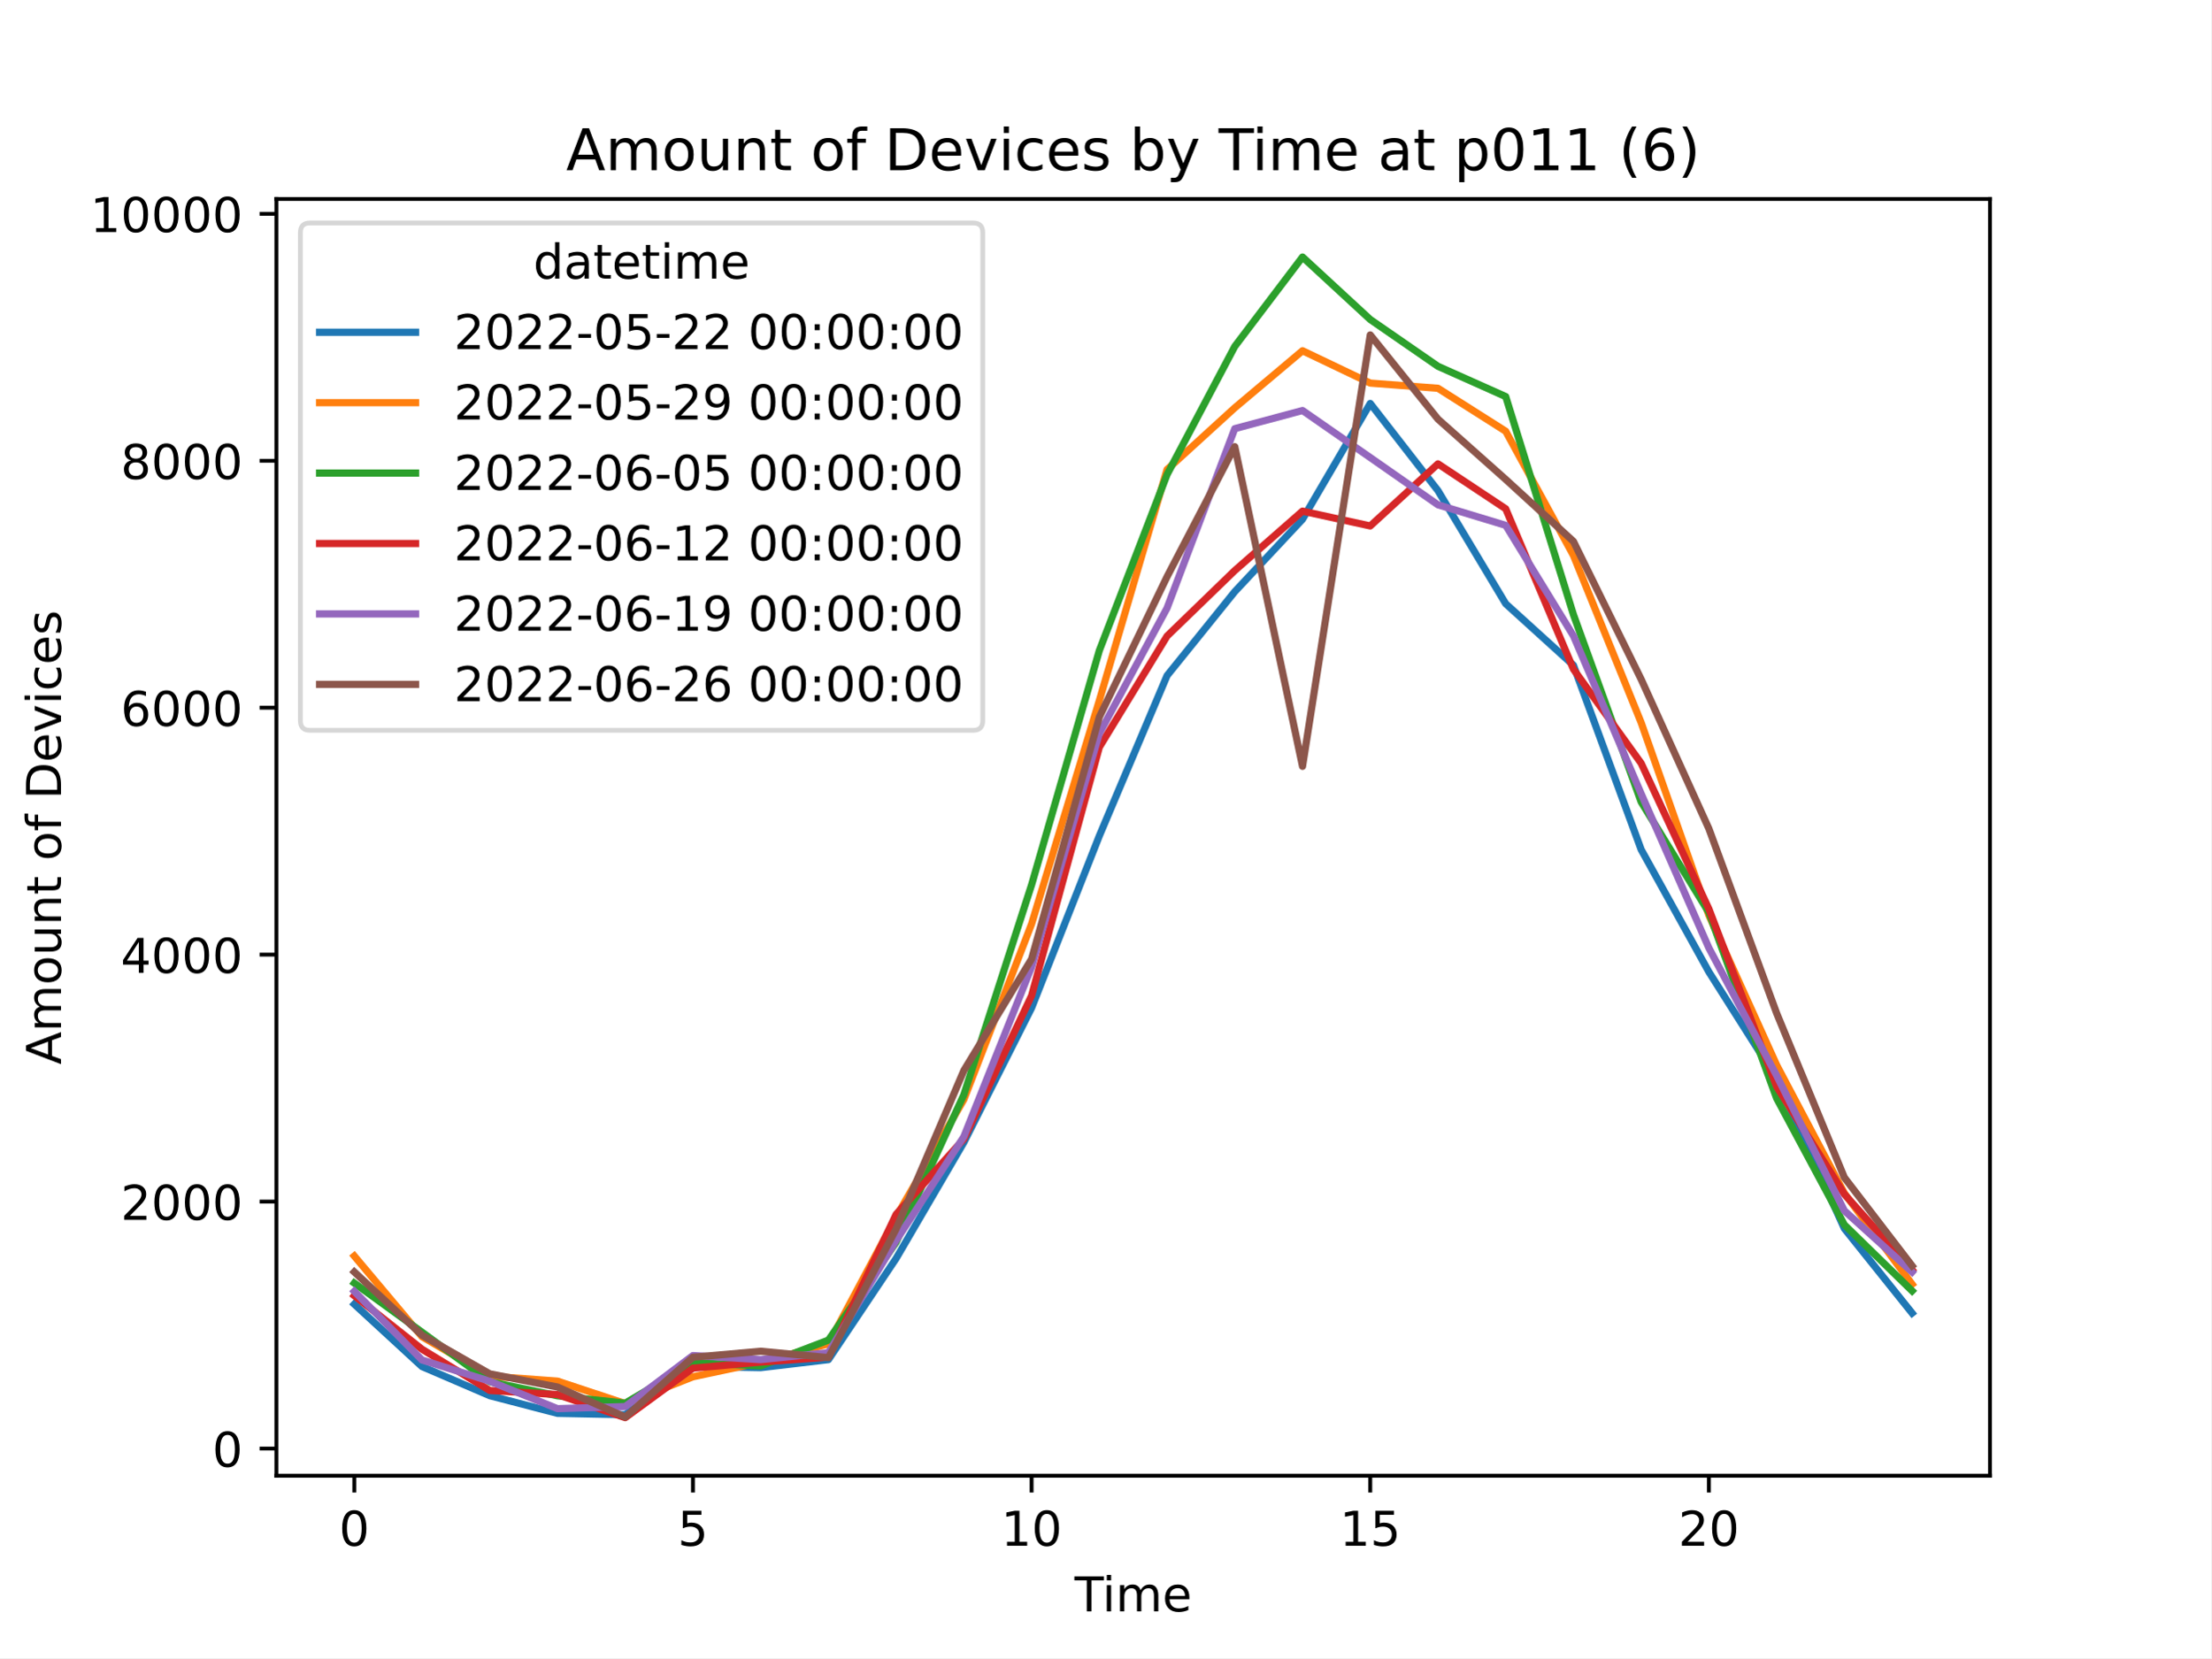
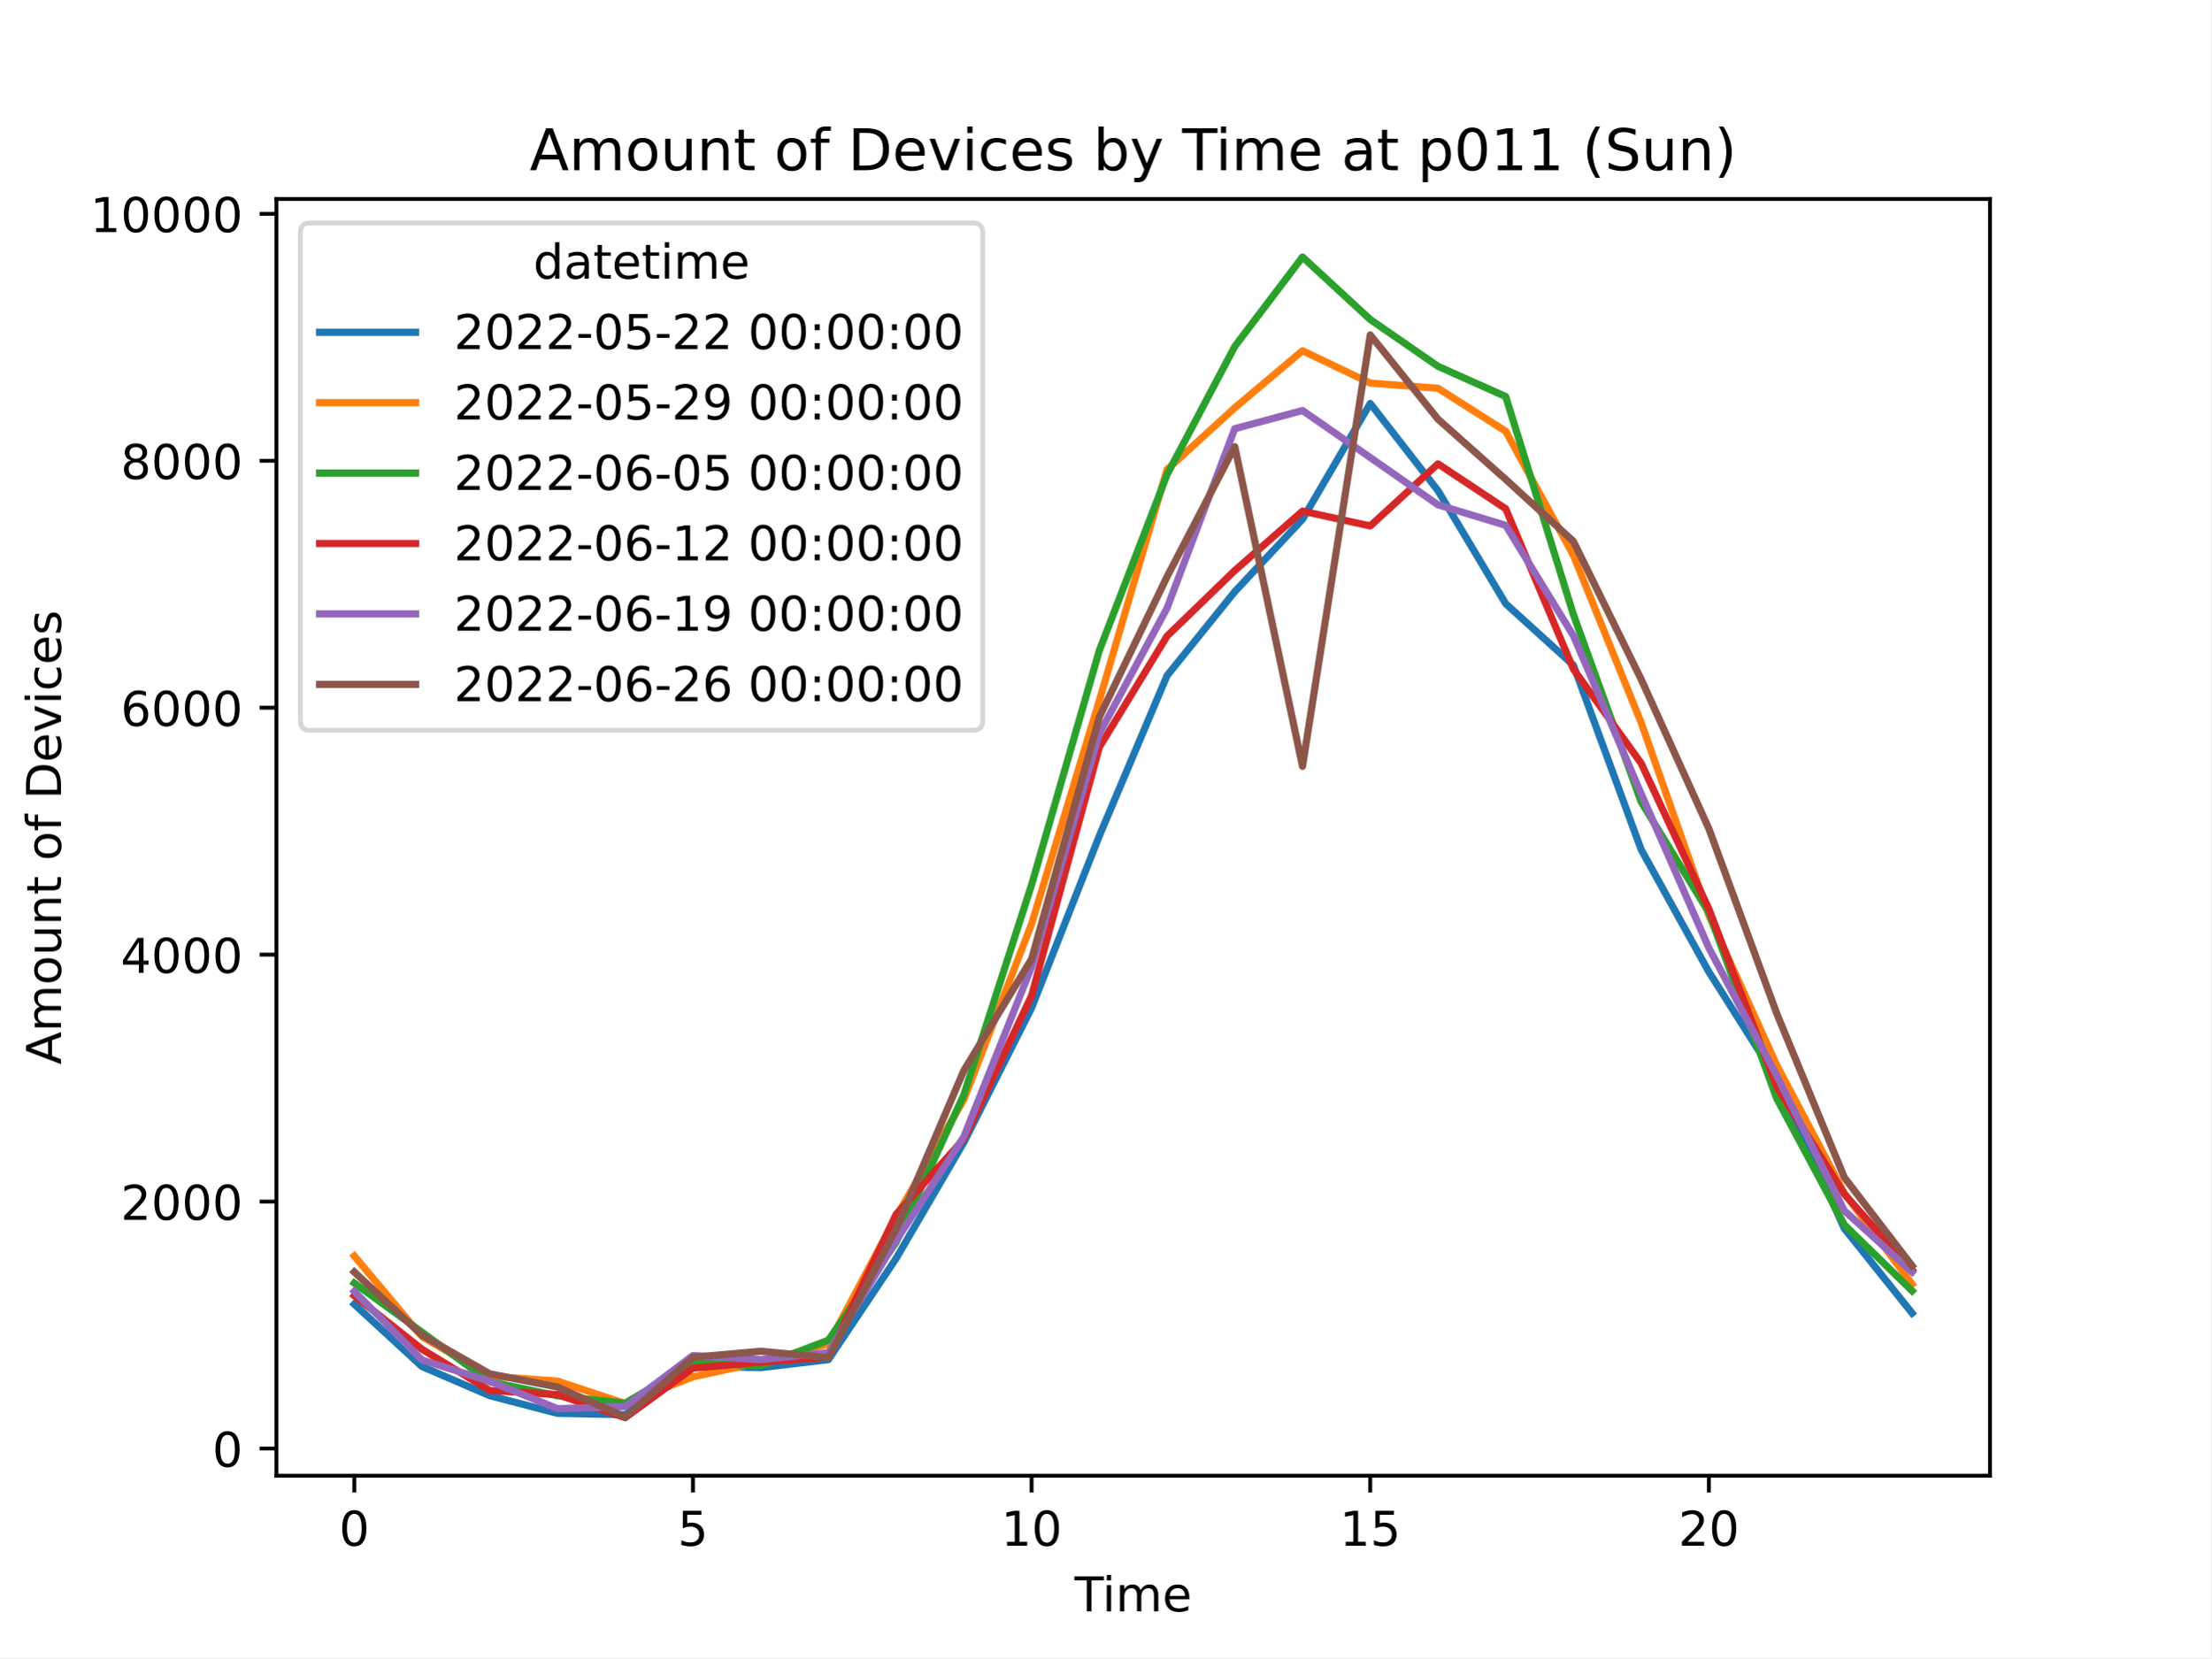
<svg xmlns="http://www.w3.org/2000/svg" xmlns:xlink="http://www.w3.org/1999/xlink" width="460.8pt" height="345.6pt" viewBox="0 0 460.8 345.6" version="1.1">
  <defs>
    <style type="text/css">*{stroke-linejoin: round; stroke-linecap: butt}</style>
  </defs>
  <g id="figure_1">
    <g id="patch_1">
      <path d="M 0 345.6  L 460.8 345.6  L 460.8 0  L 0 0  z " style="fill: #ffffff" />
    </g>
    <g id="axes_1">
      <g id="patch_2">
        <path d="M 57.6 307.584  L 414.72 307.584  L 414.72 41.472  L 57.6 41.472  z " style="fill: #ffffff" />
      </g>
      <g id="matplotlib.axis_1">
        <g id="xtick_1">
          <g id="line2d_1">
            <defs>
-               <path id="m5a62002e56" d="M 0 0  L 0 3.5  " style="stroke: #000000; stroke-width: 0.8" />
-             </defs>
-             <g>
-               <use xlink:href="#m5a62002e56" x="73.833" y="307.584" style="stroke: #000000; stroke-width: 0.8" />
+               <path id="md3a6803997" d="M 0 0  L 0 3.5  " style="stroke: #000000; stroke-width: 0.8" />
+             </defs>
+             <g>
+               <use xlink:href="#md3a6803997" x="73.833" y="307.584" style="stroke: #000000; stroke-width: 0.8" />
            </g>
          </g>
          <g id="text_1">
            <g transform="translate(70.65148 322.1824) scale(0.1 -0.1)">
              <defs>
                <path id="DejaVuSans-30" d="M 2034 4250  Q 1547 4250 1301 3770  Q 1056 3291 1056 2328  Q 1056 1369 1301 889  Q 1547 409 2034 409  Q 2525 409 2770 889  Q 3016 1369 3016 2328  Q 3016 3291 2770 3770  Q 2525 4250 2034 4250  z M 2034 4750  Q 2819 4750 3233 4129  Q 3647 3509 3647 2328  Q 3647 1150 3233 529  Q 2819 -91 2034 -91  Q 1250 -91 836 529  Q 422 1150 422 2328  Q 422 3509 836 4129  Q 1250 4750 2034 4750  z " transform="scale(0.015625)" />
              </defs>
              <use xlink:href="#DejaVuSans-30" />
            </g>
          </g>
        </g>
        <g id="xtick_2">
          <g id="line2d_2">
            <g>
-               <use xlink:href="#m5a62002e56" x="144.41" y="307.584" style="stroke: #000000; stroke-width: 0.8" />
+               <use xlink:href="#md3a6803997" x="144.41" y="307.584" style="stroke: #000000; stroke-width: 0.8" />
            </g>
          </g>
          <g id="text_2">
            <g transform="translate(141.2286 322.1824) scale(0.1 -0.1)">
              <defs>
                <path id="DejaVuSans-35" d="M 691 4666  L 3169 4666  L 3169 4134  L 1269 4134  L 1269 2991  Q 1406 3038 1543 3061  Q 1681 3084 1819 3084  Q 2600 3084 3056 2656  Q 3513 2228 3513 1497  Q 3513 744 3044 326  Q 2575 -91 1722 -91  Q 1428 -91 1123 -41  Q 819 9 494 109  L 494 744  Q 775 591 1075 516  Q 1375 441 1709 441  Q 2250 441 2565 725  Q 2881 1009 2881 1497  Q 2881 1984 2565 2268  Q 2250 2553 1709 2553  Q 1456 2553 1204 2497  Q 953 2441 691 2322  L 691 4666  z " transform="scale(0.015625)" />
              </defs>
              <use xlink:href="#DejaVuSans-35" />
            </g>
          </g>
        </g>
        <g id="xtick_3">
          <g id="line2d_3">
            <g>
-               <use xlink:href="#m5a62002e56" x="214.987" y="307.584" style="stroke: #000000; stroke-width: 0.8" />
+               <use xlink:href="#md3a6803997" x="214.987" y="307.584" style="stroke: #000000; stroke-width: 0.8" />
            </g>
          </g>
          <g id="text_3">
            <g transform="translate(208.6244 322.1824) scale(0.1 -0.1)">
              <defs>
                <path id="DejaVuSans-31" d="M 794 531  L 1825 531  L 1825 4091  L 703 3866  L 703 4441  L 1819 4666  L 2450 4666  L 2450 531  L 3481 531  L 3481 0  L 794 0  L 794 531  z " transform="scale(0.015625)" />
              </defs>
              <use xlink:href="#DejaVuSans-31" />
              <use xlink:href="#DejaVuSans-30" x="63.623" />
            </g>
          </g>
        </g>
        <g id="xtick_4">
          <g id="line2d_4">
            <g>
-               <use xlink:href="#m5a62002e56" x="285.564" y="307.584" style="stroke: #000000; stroke-width: 0.8" />
+               <use xlink:href="#md3a6803997" x="285.564" y="307.584" style="stroke: #000000; stroke-width: 0.8" />
            </g>
          </g>
          <g id="text_4">
            <g transform="translate(279.2015 322.1824) scale(0.1 -0.1)">
              <use xlink:href="#DejaVuSans-31" />
              <use xlink:href="#DejaVuSans-35" x="63.623" />
            </g>
          </g>
        </g>
        <g id="xtick_5">
          <g id="line2d_5">
            <g>
-               <use xlink:href="#m5a62002e56" x="356.141" y="307.584" style="stroke: #000000; stroke-width: 0.8" />
+               <use xlink:href="#md3a6803997" x="356.141" y="307.584" style="stroke: #000000; stroke-width: 0.8" />
            </g>
          </g>
          <g id="text_5">
            <g transform="translate(349.7785 322.1824) scale(0.1 -0.1)">
              <defs>
                <path id="DejaVuSans-32" d="M 1228 531  L 3431 531  L 3431 0  L 469 0  L 469 531  Q 828 903 1448 1529  Q 2069 2156 2228 2338  Q 2531 2678 2651 2914  Q 2772 3150 2772 3378  Q 2772 3750 2511 3984  Q 2250 4219 1831 4219  Q 1534 4219 1204 4116  Q 875 4013 500 3803  L 500 4441  Q 881 4594 1212 4672  Q 1544 4750 1819 4750  Q 2544 4750 2975 4387  Q 3406 4025 3406 3419  Q 3406 3131 3298 2873  Q 3191 2616 2906 2266  Q 2828 2175 2409 1742  Q 1991 1309 1228 531  z " transform="scale(0.015625)" />
              </defs>
              <use xlink:href="#DejaVuSans-32" />
              <use xlink:href="#DejaVuSans-30" x="63.623" />
            </g>
          </g>
        </g>
        <g id="text_6">
          <g transform="translate(223.9264 335.8606) scale(0.1 -0.1)">
            <defs>
              <path id="DejaVuSans-54" d="M -19 4666  L 3928 4666  L 3928 4134  L 2272 4134  L 2272 0  L 1638 0  L 1638 4134  L -19 4134  L -19 4666  z " transform="scale(0.015625)" />
              <path id="DejaVuSans-69" d="M 603 3500  L 1178 3500  L 1178 0  L 603 0  L 603 3500  z M 603 4863  L 1178 4863  L 1178 4134  L 603 4134  L 603 4863  z " transform="scale(0.015625)" />
              <path id="DejaVuSans-6d" d="M 3328 2828  Q 3544 3216 3844 3400  Q 4144 3584 4550 3584  Q 5097 3584 5394 3201  Q 5691 2819 5691 2113  L 5691 0  L 5113 0  L 5113 2094  Q 5113 2597 4934 2840  Q 4756 3084 4391 3084  Q 3944 3084 3684 2787  Q 3425 2491 3425 1978  L 3425 0  L 2847 0  L 2847 2094  Q 2847 2600 2669 2842  Q 2491 3084 2119 3084  Q 1678 3084 1418 2786  Q 1159 2488 1159 1978  L 1159 0  L 581 0  L 581 3500  L 1159 3500  L 1159 2956  Q 1356 3278 1631 3431  Q 1906 3584 2284 3584  Q 2666 3584 2933 3390  Q 3200 3197 3328 2828  z " transform="scale(0.015625)" />
              <path id="DejaVuSans-65" d="M 3597 1894  L 3597 1613  L 953 1613  Q 991 1019 1311 708  Q 1631 397 2203 397  Q 2534 397 2845 478  Q 3156 559 3463 722  L 3463 178  Q 3153 47 2828 -22  Q 2503 -91 2169 -91  Q 1331 -91 842 396  Q 353 884 353 1716  Q 353 2575 817 3079  Q 1281 3584 2069 3584  Q 2775 3584 3186 3129  Q 3597 2675 3597 1894  z M 3022 2063  Q 3016 2534 2758 2815  Q 2500 3097 2075 3097  Q 1594 3097 1305 2825  Q 1016 2553 972 2059  L 3022 2063  z " transform="scale(0.015625)" />
            </defs>
            <use xlink:href="#DejaVuSans-54" />
            <use xlink:href="#DejaVuSans-69" x="57.959" />
            <use xlink:href="#DejaVuSans-6d" x="85.742" />
            <use xlink:href="#DejaVuSans-65" x="183.154" />
          </g>
        </g>
      </g>
      <g id="matplotlib.axis_2">
        <g id="ytick_1">
          <g id="line2d_6">
            <defs>
-               <path id="mac1d30fbab" d="M 0 0  L -3.5 0  " style="stroke: #000000; stroke-width: 0.8" />
-             </defs>
-             <g>
-               <use xlink:href="#mac1d30fbab" x="57.6" y="301.922" style="stroke: #000000; stroke-width: 0.8" />
+               <path id="m9aa30a26d5" d="M 0 0  L -3.5 0  " style="stroke: #000000; stroke-width: 0.8" />
+             </defs>
+             <g>
+               <use xlink:href="#m9aa30a26d5" x="57.6" y="301.922" style="stroke: #000000; stroke-width: 0.8" />
            </g>
          </g>
          <g id="text_7">
            <g transform="translate(44.2375 305.7213) scale(0.1 -0.1)">
              <use xlink:href="#DejaVuSans-30" />
            </g>
          </g>
        </g>
        <g id="ytick_2">
          <g id="line2d_7">
            <g>
-               <use xlink:href="#mac1d30fbab" x="57.6" y="250.45" style="stroke: #000000; stroke-width: 0.8" />
+               <use xlink:href="#m9aa30a26d5" x="57.6" y="250.45" style="stroke: #000000; stroke-width: 0.8" />
            </g>
          </g>
          <g id="text_8">
            <g transform="translate(25.15 254.2489) scale(0.1 -0.1)">
              <use xlink:href="#DejaVuSans-32" />
              <use xlink:href="#DejaVuSans-30" x="63.623" />
              <use xlink:href="#DejaVuSans-30" x="127.246" />
              <use xlink:href="#DejaVuSans-30" x="190.869" />
            </g>
          </g>
        </g>
        <g id="ytick_3">
          <g id="line2d_8">
            <g>
-               <use xlink:href="#mac1d30fbab" x="57.6" y="198.977" style="stroke: #000000; stroke-width: 0.8" />
+               <use xlink:href="#m9aa30a26d5" x="57.6" y="198.977" style="stroke: #000000; stroke-width: 0.8" />
            </g>
          </g>
          <g id="text_9">
            <g transform="translate(25.15 202.7766) scale(0.1 -0.1)">
              <defs>
                <path id="DejaVuSans-34" d="M 2419 4116  L 825 1625  L 2419 1625  L 2419 4116  z M 2253 4666  L 3047 4666  L 3047 1625  L 3713 1625  L 3713 1100  L 3047 1100  L 3047 0  L 2419 0  L 2419 1100  L 313 1100  L 313 1709  L 2253 4666  z " transform="scale(0.015625)" />
              </defs>
              <use xlink:href="#DejaVuSans-34" />
              <use xlink:href="#DejaVuSans-30" x="63.623" />
              <use xlink:href="#DejaVuSans-30" x="127.246" />
              <use xlink:href="#DejaVuSans-30" x="190.869" />
            </g>
          </g>
        </g>
        <g id="ytick_4">
          <g id="line2d_9">
            <g>
-               <use xlink:href="#mac1d30fbab" x="57.6" y="147.505" style="stroke: #000000; stroke-width: 0.8" />
+               <use xlink:href="#m9aa30a26d5" x="57.6" y="147.505" style="stroke: #000000; stroke-width: 0.8" />
            </g>
          </g>
          <g id="text_10">
            <g transform="translate(25.15 151.3042) scale(0.1 -0.1)">
              <defs>
                <path id="DejaVuSans-36" d="M 2113 2584  Q 1688 2584 1439 2293  Q 1191 2003 1191 1497  Q 1191 994 1439 701  Q 1688 409 2113 409  Q 2538 409 2786 701  Q 3034 994 3034 1497  Q 3034 2003 2786 2293  Q 2538 2584 2113 2584  z M 3366 4563  L 3366 3988  Q 3128 4100 2886 4159  Q 2644 4219 2406 4219  Q 1781 4219 1451 3797  Q 1122 3375 1075 2522  Q 1259 2794 1537 2939  Q 1816 3084 2150 3084  Q 2853 3084 3261 2657  Q 3669 2231 3669 1497  Q 3669 778 3244 343  Q 2819 -91 2113 -91  Q 1303 -91 875 529  Q 447 1150 447 2328  Q 447 3434 972 4092  Q 1497 4750 2381 4750  Q 2619 4750 2861 4703  Q 3103 4656 3366 4563  z " transform="scale(0.015625)" />
              </defs>
              <use xlink:href="#DejaVuSans-36" />
              <use xlink:href="#DejaVuSans-30" x="63.623" />
              <use xlink:href="#DejaVuSans-30" x="127.246" />
              <use xlink:href="#DejaVuSans-30" x="190.869" />
            </g>
          </g>
        </g>
        <g id="ytick_5">
          <g id="line2d_10">
            <g>
-               <use xlink:href="#mac1d30fbab" x="57.6" y="96.033" style="stroke: #000000; stroke-width: 0.8" />
+               <use xlink:href="#m9aa30a26d5" x="57.6" y="96.033" style="stroke: #000000; stroke-width: 0.8" />
            </g>
          </g>
          <g id="text_11">
            <g transform="translate(25.15 99.8319) scale(0.1 -0.1)">
              <defs>
                <path id="DejaVuSans-38" d="M 2034 2216  Q 1584 2216 1326 1975  Q 1069 1734 1069 1313  Q 1069 891 1326 650  Q 1584 409 2034 409  Q 2484 409 2743 651  Q 3003 894 3003 1313  Q 3003 1734 2745 1975  Q 2488 2216 2034 2216  z M 1403 2484  Q 997 2584 770 2862  Q 544 3141 544 3541  Q 544 4100 942 4425  Q 1341 4750 2034 4750  Q 2731 4750 3128 4425  Q 3525 4100 3525 3541  Q 3525 3141 3298 2862  Q 3072 2584 2669 2484  Q 3125 2378 3379 2068  Q 3634 1759 3634 1313  Q 3634 634 3220 271  Q 2806 -91 2034 -91  Q 1263 -91 848 271  Q 434 634 434 1313  Q 434 1759 690 2068  Q 947 2378 1403 2484  z M 1172 3481  Q 1172 3119 1398 2916  Q 1625 2713 2034 2713  Q 2441 2713 2670 2916  Q 2900 3119 2900 3481  Q 2900 3844 2670 4047  Q 2441 4250 2034 4250  Q 1625 4250 1398 4047  Q 1172 3844 1172 3481  z " transform="scale(0.015625)" />
              </defs>
              <use xlink:href="#DejaVuSans-38" />
              <use xlink:href="#DejaVuSans-30" x="63.623" />
              <use xlink:href="#DejaVuSans-30" x="127.246" />
              <use xlink:href="#DejaVuSans-30" x="190.869" />
            </g>
          </g>
        </g>
        <g id="ytick_6">
          <g id="line2d_11">
            <g>
-               <use xlink:href="#mac1d30fbab" x="57.6" y="44.56" style="stroke: #000000; stroke-width: 0.8" />
+               <use xlink:href="#m9aa30a26d5" x="57.6" y="44.56" style="stroke: #000000; stroke-width: 0.8" />
            </g>
          </g>
          <g id="text_12">
            <g transform="translate(18.7875 48.35956) scale(0.1 -0.1)">
              <use xlink:href="#DejaVuSans-31" />
              <use xlink:href="#DejaVuSans-30" x="63.623" />
              <use xlink:href="#DejaVuSans-30" x="127.246" />
              <use xlink:href="#DejaVuSans-30" x="190.869" />
              <use xlink:href="#DejaVuSans-30" x="254.492" />
            </g>
          </g>
        </g>
        <g id="text_13">
          <g transform="translate(12.70781 221.8788) rotate(-90) scale(0.1 -0.1)">
            <defs>
              <path id="DejaVuSans-41" d="M 2188 4044  L 1331 1722  L 3047 1722  L 2188 4044  z M 1831 4666  L 2547 4666  L 4325 0  L 3669 0  L 3244 1197  L 1141 1197  L 716 0  L 50 0  L 1831 4666  z " transform="scale(0.015625)" />
              <path id="DejaVuSans-6f" d="M 1959 3097  Q 1497 3097 1228 2736  Q 959 2375 959 1747  Q 959 1119 1226 758  Q 1494 397 1959 397  Q 2419 397 2687 759  Q 2956 1122 2956 1747  Q 2956 2369 2687 2733  Q 2419 3097 1959 3097  z M 1959 3584  Q 2709 3584 3137 3096  Q 3566 2609 3566 1747  Q 3566 888 3137 398  Q 2709 -91 1959 -91  Q 1206 -91 779 398  Q 353 888 353 1747  Q 353 2609 779 3096  Q 1206 3584 1959 3584  z " transform="scale(0.015625)" />
              <path id="DejaVuSans-75" d="M 544 1381  L 544 3500  L 1119 3500  L 1119 1403  Q 1119 906 1312 657  Q 1506 409 1894 409  Q 2359 409 2629 706  Q 2900 1003 2900 1516  L 2900 3500  L 3475 3500  L 3475 0  L 2900 0  L 2900 538  Q 2691 219 2414 64  Q 2138 -91 1772 -91  Q 1169 -91 856 284  Q 544 659 544 1381  z M 1991 3584  L 1991 3584  z " transform="scale(0.015625)" />
              <path id="DejaVuSans-6e" d="M 3513 2113  L 3513 0  L 2938 0  L 2938 2094  Q 2938 2591 2744 2837  Q 2550 3084 2163 3084  Q 1697 3084 1428 2787  Q 1159 2491 1159 1978  L 1159 0  L 581 0  L 581 3500  L 1159 3500  L 1159 2956  Q 1366 3272 1645 3428  Q 1925 3584 2291 3584  Q 2894 3584 3203 3211  Q 3513 2838 3513 2113  z " transform="scale(0.015625)" />
              <path id="DejaVuSans-74" d="M 1172 4494  L 1172 3500  L 2356 3500  L 2356 3053  L 1172 3053  L 1172 1153  Q 1172 725 1289 603  Q 1406 481 1766 481  L 2356 481  L 2356 0  L 1766 0  Q 1100 0 847 248  Q 594 497 594 1153  L 594 3053  L 172 3053  L 172 3500  L 594 3500  L 594 4494  L 1172 4494  z " transform="scale(0.015625)" />
              <path id="DejaVuSans-20" transform="scale(0.015625)" />
              <path id="DejaVuSans-66" d="M 2375 4863  L 2375 4384  L 1825 4384  Q 1516 4384 1395 4259  Q 1275 4134 1275 3809  L 1275 3500  L 2222 3500  L 2222 3053  L 1275 3053  L 1275 0  L 697 0  L 697 3053  L 147 3053  L 147 3500  L 697 3500  L 697 3744  Q 697 4328 969 4595  Q 1241 4863 1831 4863  L 2375 4863  z " transform="scale(0.015625)" />
              <path id="DejaVuSans-44" d="M 1259 4147  L 1259 519  L 2022 519  Q 2988 519 3436 956  Q 3884 1394 3884 2338  Q 3884 3275 3436 3711  Q 2988 4147 2022 4147  L 1259 4147  z M 628 4666  L 1925 4666  Q 3281 4666 3915 4102  Q 4550 3538 4550 2338  Q 4550 1131 3912 565  Q 3275 0 1925 0  L 628 0  L 628 4666  z " transform="scale(0.015625)" />
              <path id="DejaVuSans-76" d="M 191 3500  L 800 3500  L 1894 563  L 2988 3500  L 3597 3500  L 2284 0  L 1503 0  L 191 3500  z " transform="scale(0.015625)" />
              <path id="DejaVuSans-63" d="M 3122 3366  L 3122 2828  Q 2878 2963 2633 3030  Q 2388 3097 2138 3097  Q 1578 3097 1268 2742  Q 959 2388 959 1747  Q 959 1106 1268 751  Q 1578 397 2138 397  Q 2388 397 2633 464  Q 2878 531 3122 666  L 3122 134  Q 2881 22 2623 -34  Q 2366 -91 2075 -91  Q 1284 -91 818 406  Q 353 903 353 1747  Q 353 2603 823 3093  Q 1294 3584 2113 3584  Q 2378 3584 2631 3529  Q 2884 3475 3122 3366  z " transform="scale(0.015625)" />
              <path id="DejaVuSans-73" d="M 2834 3397  L 2834 2853  Q 2591 2978 2328 3040  Q 2066 3103 1784 3103  Q 1356 3103 1142 2972  Q 928 2841 928 2578  Q 928 2378 1081 2264  Q 1234 2150 1697 2047  L 1894 2003  Q 2506 1872 2764 1633  Q 3022 1394 3022 966  Q 3022 478 2636 193  Q 2250 -91 1575 -91  Q 1294 -91 989 -36  Q 684 19 347 128  L 347 722  Q 666 556 975 473  Q 1284 391 1588 391  Q 1994 391 2212 530  Q 2431 669 2431 922  Q 2431 1156 2273 1281  Q 2116 1406 1581 1522  L 1381 1569  Q 847 1681 609 1914  Q 372 2147 372 2553  Q 372 3047 722 3315  Q 1072 3584 1716 3584  Q 2034 3584 2315 3537  Q 2597 3491 2834 3397  z " transform="scale(0.015625)" />
            </defs>
            <use xlink:href="#DejaVuSans-41" />
            <use xlink:href="#DejaVuSans-6d" x="68.408" />
            <use xlink:href="#DejaVuSans-6f" x="165.82" />
            <use xlink:href="#DejaVuSans-75" x="227.002" />
            <use xlink:href="#DejaVuSans-6e" x="290.381" />
            <use xlink:href="#DejaVuSans-74" x="353.76" />
            <use xlink:href="#DejaVuSans-20" x="392.969" />
            <use xlink:href="#DejaVuSans-6f" x="424.756" />
            <use xlink:href="#DejaVuSans-66" x="485.938" />
            <use xlink:href="#DejaVuSans-20" x="521.143" />
            <use xlink:href="#DejaVuSans-44" x="552.93" />
            <use xlink:href="#DejaVuSans-65" x="629.932" />
            <use xlink:href="#DejaVuSans-76" x="691.455" />
            <use xlink:href="#DejaVuSans-69" x="750.635" />
            <use xlink:href="#DejaVuSans-63" x="778.418" />
            <use xlink:href="#DejaVuSans-65" x="833.398" />
            <use xlink:href="#DejaVuSans-73" x="894.922" />
          </g>
        </g>
      </g>
      <g id="line2d_12">
-         <path d="M 73.833 271.836  L 87.948 284.833  L 102.064 290.907  L 116.179 294.587  L 130.294 294.87  L 144.41 284.807  L 158.525 285.065  L 172.641 283.392  L 186.756 262.288  L 200.871 238.096  L 214.987 210.07  L 229.102 174.219  L 243.218 140.814  L 257.333 123.313  L 271.449 108.232  L 285.564 84.091  L 299.679 102.261  L 313.795 125.835  L 327.91 138.652  L 342.026 177.076  L 356.141 202.58  L 370.256 224.868  L 384.372 256.06  L 398.487 273.689  " clip-path="url(#p9caef33308)" style="fill: none; stroke: #1f77b4; stroke-width: 1.5; stroke-linecap: square" />
+         <path d="M 73.833 271.836  L 87.948 284.833  L 102.064 290.907  L 116.179 294.587  L 130.294 294.87  L 144.41 284.807  L 158.525 285.065  L 172.641 283.392  L 186.756 262.288  L 200.871 238.096  L 214.987 210.07  L 229.102 174.219  L 243.218 140.814  L 257.333 123.313  L 271.449 108.232  L 285.564 84.091  L 299.679 102.261  L 313.795 125.835  L 327.91 138.652  L 342.026 177.076  L 356.141 202.58  L 370.256 224.868  L 384.372 256.06  L 398.487 273.689  " clip-path="url(#p248b4f87fd)" style="fill: none; stroke: #1f77b4; stroke-width: 1.5; stroke-linecap: square" />
      </g>
      <g id="line2d_13">
-         <path d="M 73.833 261.799  L 87.948 278.605  L 102.064 286.841  L 116.179 287.87  L 130.294 292.554  L 144.41 286.969  L 158.525 283.958  L 172.641 280.098  L 186.756 253.615  L 200.871 229.166  L 214.987 192.569  L 229.102 146.012  L 243.218 97.86  L 257.333 84.992  L 271.449 73.102  L 285.564 79.845  L 299.679 80.926  L 313.795 89.882  L 327.91 115.772  L 342.026 150.619  L 356.141 190.768  L 370.256 221.985  L 384.372 248.7  L 398.487 267.667  " clip-path="url(#p9caef33308)" style="fill: none; stroke: #ff7f0e; stroke-width: 1.5; stroke-linecap: square" />
+         <path d="M 73.833 261.799  L 87.948 278.605  L 102.064 286.841  L 116.179 287.87  L 130.294 292.554  L 144.41 286.969  L 158.525 283.958  L 172.641 280.098  L 186.756 253.615  L 200.871 229.166  L 214.987 192.569  L 229.102 146.012  L 243.218 97.86  L 257.333 84.992  L 271.449 73.102  L 285.564 79.845  L 299.679 80.926  L 313.795 89.882  L 327.91 115.772  L 342.026 150.619  L 356.141 190.768  L 370.256 221.985  L 384.372 248.7  L 398.487 267.667  " clip-path="url(#p248b4f87fd)" style="fill: none; stroke: #ff7f0e; stroke-width: 1.5; stroke-linecap: square" />
      </g>
      <g id="line2d_14">
-         <path d="M 73.833 267.436  L 87.948 277.679  L 102.064 287.999  L 116.179 290.933  L 130.294 292.477  L 144.41 284.035  L 158.525 284.705  L 172.641 279.326  L 186.756 258.917  L 200.871 228.162  L 214.987 184.411  L 229.102 135.589  L 243.218 98.915  L 257.333 72.201  L 271.449 53.568  L 285.564 66.591  L 299.679 76.345  L 313.795 82.65  L 327.91 128.1  L 342.026 167.142  L 356.141 190.201  L 370.256 228.909  L 384.372 255.288  L 398.487 269.057  " clip-path="url(#p9caef33308)" style="fill: none; stroke: #2ca02c; stroke-width: 1.5; stroke-linecap: square" />
+         <path d="M 73.833 267.436  L 87.948 277.679  L 102.064 287.999  L 116.179 290.933  L 130.294 292.477  L 144.41 284.035  L 158.525 284.705  L 172.641 279.326  L 186.756 258.917  L 200.871 228.162  L 214.987 184.411  L 229.102 135.589  L 243.218 98.915  L 257.333 72.201  L 271.449 53.568  L 285.564 66.591  L 299.679 76.345  L 313.795 82.65  L 327.91 128.1  L 342.026 167.142  L 356.141 190.201  L 370.256 228.909  L 384.372 255.288  L 398.487 269.057  " clip-path="url(#p248b4f87fd)" style="fill: none; stroke: #2ca02c; stroke-width: 1.5; stroke-linecap: square" />
      </g>
      <g id="line2d_15">
-         <path d="M 73.833 270.061  L 87.948 281.23  L 102.064 289.826  L 116.179 290.675  L 130.294 295.488  L 144.41 285.168  L 158.525 283.907  L 172.641 282.877  L 186.756 253.101  L 200.871 237.401  L 214.987 207.522  L 229.102 155.741  L 243.218 132.578  L 257.333 118.912  L 271.449 106.533  L 285.564 109.621  L 299.679 96.676  L 313.795 106.044  L 327.91 139.475  L 342.026 159.086  L 356.141 189.455  L 370.256 226.464  L 384.372 248.906  L 398.487 264.708  " clip-path="url(#p9caef33308)" style="fill: none; stroke: #d62728; stroke-width: 1.5; stroke-linecap: square" />
+         <path d="M 73.833 270.061  L 87.948 281.23  L 102.064 289.826  L 116.179 290.675  L 130.294 295.488  L 144.41 285.168  L 158.525 283.907  L 172.641 282.877  L 186.756 253.101  L 200.871 237.401  L 214.987 207.522  L 229.102 155.741  L 243.218 132.578  L 257.333 118.912  L 271.449 106.533  L 285.564 109.621  L 299.679 96.676  L 313.795 106.044  L 327.91 139.475  L 342.026 159.086  L 356.141 189.455  L 370.256 226.464  L 384.372 248.906  L 398.487 264.708  " clip-path="url(#p248b4f87fd)" style="fill: none; stroke: #d62728; stroke-width: 1.5; stroke-linecap: square" />
      </g>
      <g id="line2d_16">
-         <path d="M 73.833 269.16  L 87.948 283.469  L 102.064 287.896  L 116.179 293.609  L 130.294 293.172  L 144.41 282.543  L 158.525 283.392  L 172.641 281.951  L 186.756 258.557  L 200.871 236.912  L 214.987 201.525  L 229.102 152.884  L 243.218 126.736  L 257.333 89.341  L 271.449 85.558  L 285.564 95.364  L 299.679 105.22  L 313.795 109.493  L 327.91 132.527  L 342.026 165.443  L 356.141 197.588  L 370.256 224.173  L 384.372 252.354  L 398.487 265.119  " clip-path="url(#p9caef33308)" style="fill: none; stroke: #9467bd; stroke-width: 1.5; stroke-linecap: square" />
+         <path d="M 73.833 269.16  L 87.948 283.469  L 102.064 287.896  L 116.179 293.609  L 130.294 293.172  L 144.41 282.543  L 158.525 283.392  L 172.641 281.951  L 186.756 258.557  L 200.871 236.912  L 214.987 201.525  L 229.102 152.884  L 243.218 126.736  L 257.333 89.341  L 271.449 85.558  L 285.564 95.364  L 299.679 105.22  L 313.795 109.493  L 327.91 132.527  L 342.026 165.443  L 356.141 197.588  L 370.256 224.173  L 384.372 252.354  L 398.487 265.119  " clip-path="url(#p248b4f87fd)" style="fill: none; stroke: #9467bd; stroke-width: 1.5; stroke-linecap: square" />
      </g>
      <g id="line2d_17">
-         <path d="M 73.833 265.119  L 87.948 278.296  L 102.064 286.352  L 116.179 289.105  L 130.294 295.359  L 144.41 282.903  L 158.525 281.642  L 172.641 282.98  L 186.756 256.137  L 200.871 223.118  L 214.987 199.878  L 229.102 149.461  L 243.218 120.199  L 257.333 93.099  L 271.449 159.73  L 285.564 69.808  L 299.679 87.36  L 313.795 99.919  L 327.91 112.838  L 342.026 141.586  L 356.141 172.726  L 370.256 211.176  L 384.372 245.431  L 398.487 263.833  " clip-path="url(#p9caef33308)" style="fill: none; stroke: #8c564b; stroke-width: 1.5; stroke-linecap: square" />
+         <path d="M 73.833 265.119  L 87.948 278.296  L 102.064 286.352  L 116.179 289.105  L 130.294 295.359  L 144.41 282.903  L 158.525 281.642  L 172.641 282.98  L 186.756 256.137  L 200.871 223.118  L 214.987 199.878  L 229.102 149.461  L 243.218 120.199  L 257.333 93.099  L 271.449 159.73  L 285.564 69.808  L 299.679 87.36  L 313.795 99.919  L 327.91 112.838  L 342.026 141.586  L 356.141 172.726  L 370.256 211.176  L 384.372 245.431  L 398.487 263.833  " clip-path="url(#p248b4f87fd)" style="fill: none; stroke: #8c564b; stroke-width: 1.5; stroke-linecap: square" />
      </g>
      <g id="patch_3">
        <path d="M 57.6 307.584  L 57.6 41.472  " style="fill: none; stroke: #000000; stroke-width: 0.8; stroke-linejoin: miter; stroke-linecap: square" />
      </g>
      <g id="patch_4">
        <path d="M 414.72 307.584  L 414.72 41.472  " style="fill: none; stroke: #000000; stroke-width: 0.8; stroke-linejoin: miter; stroke-linecap: square" />
      </g>
      <g id="patch_5">
        <path d="M 57.6 307.584  L 414.72 307.584  " style="fill: none; stroke: #000000; stroke-width: 0.8; stroke-linejoin: miter; stroke-linecap: square" />
      </g>
      <g id="patch_6">
        <path d="M 57.6 41.472  L 414.72 41.472  " style="fill: none; stroke: #000000; stroke-width: 0.8; stroke-linejoin: miter; stroke-linecap: square" />
      </g>
      <g id="text_14">
-         <g transform="translate(117.9741 35.472) scale(0.12 -0.12)">
+         <g transform="translate(110.3775 35.472) scale(0.12 -0.12)">
          <defs>
            <path id="DejaVuSans-62" d="M 3116 1747  Q 3116 2381 2855 2742  Q 2594 3103 2138 3103  Q 1681 3103 1420 2742  Q 1159 2381 1159 1747  Q 1159 1113 1420 752  Q 1681 391 2138 391  Q 2594 391 2855 752  Q 3116 1113 3116 1747  z M 1159 2969  Q 1341 3281 1617 3432  Q 1894 3584 2278 3584  Q 2916 3584 3314 3078  Q 3713 2572 3713 1747  Q 3713 922 3314 415  Q 2916 -91 2278 -91  Q 1894 -91 1617 61  Q 1341 213 1159 525  L 1159 0  L 581 0  L 581 4863  L 1159 4863  L 1159 2969  z " transform="scale(0.015625)" />
            <path id="DejaVuSans-79" d="M 2059 -325  Q 1816 -950 1584 -1140  Q 1353 -1331 966 -1331  L 506 -1331  L 506 -850  L 844 -850  Q 1081 -850 1212 -737  Q 1344 -625 1503 -206  L 1606 56  L 191 3500  L 800 3500  L 1894 763  L 2988 3500  L 3597 3500  L 2059 -325  z " transform="scale(0.015625)" />
            <path id="DejaVuSans-61" d="M 2194 1759  Q 1497 1759 1228 1600  Q 959 1441 959 1056  Q 959 750 1161 570  Q 1363 391 1709 391  Q 2188 391 2477 730  Q 2766 1069 2766 1631  L 2766 1759  L 2194 1759  z M 3341 1997  L 3341 0  L 2766 0  L 2766 531  Q 2569 213 2275 61  Q 1981 -91 1556 -91  Q 1019 -91 701 211  Q 384 513 384 1019  Q 384 1609 779 1909  Q 1175 2209 1959 2209  L 2766 2209  L 2766 2266  Q 2766 2663 2505 2880  Q 2244 3097 1772 3097  Q 1472 3097 1187 3025  Q 903 2953 641 2809  L 641 3341  Q 956 3463 1253 3523  Q 1550 3584 1831 3584  Q 2591 3584 2966 3190  Q 3341 2797 3341 1997  z " transform="scale(0.015625)" />
            <path id="DejaVuSans-70" d="M 1159 525  L 1159 -1331  L 581 -1331  L 581 3500  L 1159 3500  L 1159 2969  Q 1341 3281 1617 3432  Q 1894 3584 2278 3584  Q 2916 3584 3314 3078  Q 3713 2572 3713 1747  Q 3713 922 3314 415  Q 2916 -91 2278 -91  Q 1894 -91 1617 61  Q 1341 213 1159 525  z M 3116 1747  Q 3116 2381 2855 2742  Q 2594 3103 2138 3103  Q 1681 3103 1420 2742  Q 1159 2381 1159 1747  Q 1159 1113 1420 752  Q 1681 391 2138 391  Q 2594 391 2855 752  Q 3116 1113 3116 1747  z " transform="scale(0.015625)" />
            <path id="DejaVuSans-28" d="M 1984 4856  Q 1566 4138 1362 3434  Q 1159 2731 1159 2009  Q 1159 1288 1364 580  Q 1569 -128 1984 -844  L 1484 -844  Q 1016 -109 783 600  Q 550 1309 550 2009  Q 550 2706 781 3412  Q 1013 4119 1484 4856  L 1984 4856  z " transform="scale(0.015625)" />
+             <path id="DejaVuSans-53" d="M 3425 4513  L 3425 3897  Q 3066 4069 2747 4153  Q 2428 4238 2131 4238  Q 1616 4238 1336 4038  Q 1056 3838 1056 3469  Q 1056 3159 1242 3001  Q 1428 2844 1947 2747  L 2328 2669  Q 3034 2534 3370 2195  Q 3706 1856 3706 1288  Q 3706 609 3251 259  Q 2797 -91 1919 -91  Q 1588 -91 1214 -16  Q 841 59 441 206  L 441 856  Q 825 641 1194 531  Q 1563 422 1919 422  Q 2459 422 2753 634  Q 3047 847 3047 1241  Q 3047 1584 2836 1778  Q 2625 1972 2144 2069  L 1759 2144  Q 1053 2284 737 2584  Q 422 2884 422 3419  Q 422 4038 858 4394  Q 1294 4750 2059 4750  Q 2388 4750 2728 4690  Q 3069 4631 3425 4513  z " transform="scale(0.015625)" />
            <path id="DejaVuSans-29" d="M 513 4856  L 1013 4856  Q 1481 4119 1714 3412  Q 1947 2706 1947 2009  Q 1947 1309 1714 600  Q 1481 -109 1013 -844  L 513 -844  Q 928 -128 1133 580  Q 1338 1288 1338 2009  Q 1338 2731 1133 3434  Q 928 4138 513 4856  z " transform="scale(0.015625)" />
          </defs>
          <use xlink:href="#DejaVuSans-41" />
          <use xlink:href="#DejaVuSans-6d" x="68.408" />
          <use xlink:href="#DejaVuSans-6f" x="165.82" />
          <use xlink:href="#DejaVuSans-75" x="227.002" />
          <use xlink:href="#DejaVuSans-6e" x="290.381" />
          <use xlink:href="#DejaVuSans-74" x="353.76" />
          <use xlink:href="#DejaVuSans-20" x="392.969" />
          <use xlink:href="#DejaVuSans-6f" x="424.756" />
          <use xlink:href="#DejaVuSans-66" x="485.938" />
          <use xlink:href="#DejaVuSans-20" x="521.143" />
          <use xlink:href="#DejaVuSans-44" x="552.93" />
          <use xlink:href="#DejaVuSans-65" x="629.932" />
          <use xlink:href="#DejaVuSans-76" x="691.455" />
          <use xlink:href="#DejaVuSans-69" x="750.635" />
          <use xlink:href="#DejaVuSans-63" x="778.418" />
          <use xlink:href="#DejaVuSans-65" x="833.398" />
          <use xlink:href="#DejaVuSans-73" x="894.922" />
          <use xlink:href="#DejaVuSans-20" x="947.021" />
          <use xlink:href="#DejaVuSans-62" x="978.809" />
          <use xlink:href="#DejaVuSans-79" x="1042.285" />
          <use xlink:href="#DejaVuSans-20" x="1101.465" />
          <use xlink:href="#DejaVuSans-54" x="1133.252" />
          <use xlink:href="#DejaVuSans-69" x="1191.211" />
          <use xlink:href="#DejaVuSans-6d" x="1218.994" />
          <use xlink:href="#DejaVuSans-65" x="1316.406" />
          <use xlink:href="#DejaVuSans-20" x="1377.93" />
          <use xlink:href="#DejaVuSans-61" x="1409.717" />
          <use xlink:href="#DejaVuSans-74" x="1470.996" />
          <use xlink:href="#DejaVuSans-20" x="1510.205" />
          <use xlink:href="#DejaVuSans-70" x="1541.992" />
          <use xlink:href="#DejaVuSans-30" x="1605.469" />
          <use xlink:href="#DejaVuSans-31" x="1669.092" />
          <use xlink:href="#DejaVuSans-31" x="1732.715" />
          <use xlink:href="#DejaVuSans-20" x="1796.338" />
          <use xlink:href="#DejaVuSans-28" x="1828.125" />
-           <use xlink:href="#DejaVuSans-36" x="1867.139" />
-           <use xlink:href="#DejaVuSans-29" x="1930.762" />
+           <use xlink:href="#DejaVuSans-53" x="1867.139" />
+           <use xlink:href="#DejaVuSans-75" x="1930.615" />
+           <use xlink:href="#DejaVuSans-6e" x="1993.994" />
+           <use xlink:href="#DejaVuSans-29" x="2057.373" />
        </g>
      </g>
      <g id="legend_1">
        <g id="patch_7">
          <path d="M 64.6 152.219  L 202.806 152.219  Q 204.806 152.219 204.806 150.219  L 204.806 48.472  Q 204.806 46.472 202.806 46.472  L 64.6 46.472  Q 62.6 46.472 62.6 48.472  L 62.6 150.219  Q 62.6 152.219 64.6 152.219  z " style="fill: #ffffff; opacity: 0.8; stroke: #cccccc; stroke-linejoin: miter" />
        </g>
        <g id="text_15">
          <g transform="translate(111.132 58.07044) scale(0.1 -0.1)">
            <defs>
              <path id="DejaVuSans-64" d="M 2906 2969  L 2906 4863  L 3481 4863  L 3481 0  L 2906 0  L 2906 525  Q 2725 213 2448 61  Q 2172 -91 1784 -91  Q 1150 -91 751 415  Q 353 922 353 1747  Q 353 2572 751 3078  Q 1150 3584 1784 3584  Q 2172 3584 2448 3432  Q 2725 3281 2906 2969  z M 947 1747  Q 947 1113 1208 752  Q 1469 391 1925 391  Q 2381 391 2643 752  Q 2906 1113 2906 1747  Q 2906 2381 2643 2742  Q 2381 3103 1925 3103  Q 1469 3103 1208 2742  Q 947 2381 947 1747  z " transform="scale(0.015625)" />
            </defs>
            <use xlink:href="#DejaVuSans-64" />
            <use xlink:href="#DejaVuSans-61" x="63.477" />
            <use xlink:href="#DejaVuSans-74" x="124.756" />
            <use xlink:href="#DejaVuSans-65" x="163.965" />
            <use xlink:href="#DejaVuSans-74" x="225.488" />
            <use xlink:href="#DejaVuSans-69" x="264.697" />
            <use xlink:href="#DejaVuSans-6d" x="292.48" />
            <use xlink:href="#DejaVuSans-65" x="389.893" />
          </g>
        </g>
        <g id="line2d_18">
          <path d="M 66.6 69.249  L 76.6 69.249  L 86.6 69.249  " style="fill: none; stroke: #1f77b4; stroke-width: 1.5; stroke-linecap: square" />
        </g>
        <g id="text_16">
          <g transform="translate(94.6 72.74856) scale(0.1 -0.1)">
            <defs>
              <path id="DejaVuSans-2d" d="M 313 2009  L 1997 2009  L 1997 1497  L 313 1497  L 313 2009  z " transform="scale(0.015625)" />
              <path id="DejaVuSans-3a" d="M 750 794  L 1409 794  L 1409 0  L 750 0  L 750 794  z M 750 3309  L 1409 3309  L 1409 2516  L 750 2516  L 750 3309  z " transform="scale(0.015625)" />
            </defs>
            <use xlink:href="#DejaVuSans-32" />
            <use xlink:href="#DejaVuSans-30" x="63.623" />
            <use xlink:href="#DejaVuSans-32" x="127.246" />
            <use xlink:href="#DejaVuSans-32" x="190.869" />
            <use xlink:href="#DejaVuSans-2d" x="254.492" />
            <use xlink:href="#DejaVuSans-30" x="290.576" />
            <use xlink:href="#DejaVuSans-35" x="354.199" />
            <use xlink:href="#DejaVuSans-2d" x="417.822" />
            <use xlink:href="#DejaVuSans-32" x="453.906" />
            <use xlink:href="#DejaVuSans-32" x="517.529" />
            <use xlink:href="#DejaVuSans-20" x="581.152" />
            <use xlink:href="#DejaVuSans-30" x="612.939" />
            <use xlink:href="#DejaVuSans-30" x="676.562" />
            <use xlink:href="#DejaVuSans-3a" x="740.186" />
            <use xlink:href="#DejaVuSans-30" x="773.877" />
            <use xlink:href="#DejaVuSans-30" x="837.5" />
            <use xlink:href="#DejaVuSans-3a" x="901.123" />
            <use xlink:href="#DejaVuSans-30" x="934.814" />
            <use xlink:href="#DejaVuSans-30" x="998.438" />
          </g>
        </g>
        <g id="line2d_19">
          <path d="M 66.6 83.927  L 76.6 83.927  L 86.6 83.927  " style="fill: none; stroke: #ff7f0e; stroke-width: 1.5; stroke-linecap: square" />
        </g>
        <g id="text_17">
          <g transform="translate(94.6 87.42669) scale(0.1 -0.1)">
            <defs>
              <path id="DejaVuSans-39" d="M 703 97  L 703 672  Q 941 559 1184 500  Q 1428 441 1663 441  Q 2288 441 2617 861  Q 2947 1281 2994 2138  Q 2813 1869 2534 1725  Q 2256 1581 1919 1581  Q 1219 1581 811 2004  Q 403 2428 403 3163  Q 403 3881 828 4315  Q 1253 4750 1959 4750  Q 2769 4750 3195 4129  Q 3622 3509 3622 2328  Q 3622 1225 3098 567  Q 2575 -91 1691 -91  Q 1453 -91 1209 -44  Q 966 3 703 97  z M 1959 2075  Q 2384 2075 2632 2365  Q 2881 2656 2881 3163  Q 2881 3666 2632 3958  Q 2384 4250 1959 4250  Q 1534 4250 1286 3958  Q 1038 3666 1038 3163  Q 1038 2656 1286 2365  Q 1534 2075 1959 2075  z " transform="scale(0.015625)" />
            </defs>
            <use xlink:href="#DejaVuSans-32" />
            <use xlink:href="#DejaVuSans-30" x="63.623" />
            <use xlink:href="#DejaVuSans-32" x="127.246" />
            <use xlink:href="#DejaVuSans-32" x="190.869" />
            <use xlink:href="#DejaVuSans-2d" x="254.492" />
            <use xlink:href="#DejaVuSans-30" x="290.576" />
            <use xlink:href="#DejaVuSans-35" x="354.199" />
            <use xlink:href="#DejaVuSans-2d" x="417.822" />
            <use xlink:href="#DejaVuSans-32" x="453.906" />
            <use xlink:href="#DejaVuSans-39" x="517.529" />
            <use xlink:href="#DejaVuSans-20" x="581.152" />
            <use xlink:href="#DejaVuSans-30" x="612.939" />
            <use xlink:href="#DejaVuSans-30" x="676.562" />
            <use xlink:href="#DejaVuSans-3a" x="740.186" />
            <use xlink:href="#DejaVuSans-30" x="773.877" />
            <use xlink:href="#DejaVuSans-30" x="837.5" />
            <use xlink:href="#DejaVuSans-3a" x="901.123" />
            <use xlink:href="#DejaVuSans-30" x="934.814" />
            <use xlink:href="#DejaVuSans-30" x="998.438" />
          </g>
        </g>
        <g id="line2d_20">
          <path d="M 66.6 98.605  L 76.6 98.605  L 86.6 98.605  " style="fill: none; stroke: #2ca02c; stroke-width: 1.5; stroke-linecap: square" />
        </g>
        <g id="text_18">
          <g transform="translate(94.6 102.1048) scale(0.1 -0.1)">
            <use xlink:href="#DejaVuSans-32" />
            <use xlink:href="#DejaVuSans-30" x="63.623" />
            <use xlink:href="#DejaVuSans-32" x="127.246" />
            <use xlink:href="#DejaVuSans-32" x="190.869" />
            <use xlink:href="#DejaVuSans-2d" x="254.492" />
            <use xlink:href="#DejaVuSans-30" x="290.576" />
            <use xlink:href="#DejaVuSans-36" x="354.199" />
            <use xlink:href="#DejaVuSans-2d" x="417.822" />
            <use xlink:href="#DejaVuSans-30" x="453.906" />
            <use xlink:href="#DejaVuSans-35" x="517.529" />
            <use xlink:href="#DejaVuSans-20" x="581.152" />
            <use xlink:href="#DejaVuSans-30" x="612.939" />
            <use xlink:href="#DejaVuSans-30" x="676.562" />
            <use xlink:href="#DejaVuSans-3a" x="740.186" />
            <use xlink:href="#DejaVuSans-30" x="773.877" />
            <use xlink:href="#DejaVuSans-30" x="837.5" />
            <use xlink:href="#DejaVuSans-3a" x="901.123" />
            <use xlink:href="#DejaVuSans-30" x="934.814" />
            <use xlink:href="#DejaVuSans-30" x="998.438" />
          </g>
        </g>
        <g id="line2d_21">
          <path d="M 66.6 113.283  L 76.6 113.283  L 86.6 113.283  " style="fill: none; stroke: #d62728; stroke-width: 1.5; stroke-linecap: square" />
        </g>
        <g id="text_19">
          <g transform="translate(94.6 116.7829) scale(0.1 -0.1)">
            <use xlink:href="#DejaVuSans-32" />
            <use xlink:href="#DejaVuSans-30" x="63.623" />
            <use xlink:href="#DejaVuSans-32" x="127.246" />
            <use xlink:href="#DejaVuSans-32" x="190.869" />
            <use xlink:href="#DejaVuSans-2d" x="254.492" />
            <use xlink:href="#DejaVuSans-30" x="290.576" />
            <use xlink:href="#DejaVuSans-36" x="354.199" />
            <use xlink:href="#DejaVuSans-2d" x="417.822" />
            <use xlink:href="#DejaVuSans-31" x="453.906" />
            <use xlink:href="#DejaVuSans-32" x="517.529" />
            <use xlink:href="#DejaVuSans-20" x="581.152" />
            <use xlink:href="#DejaVuSans-30" x="612.939" />
            <use xlink:href="#DejaVuSans-30" x="676.562" />
            <use xlink:href="#DejaVuSans-3a" x="740.186" />
            <use xlink:href="#DejaVuSans-30" x="773.877" />
            <use xlink:href="#DejaVuSans-30" x="837.5" />
            <use xlink:href="#DejaVuSans-3a" x="901.123" />
            <use xlink:href="#DejaVuSans-30" x="934.814" />
            <use xlink:href="#DejaVuSans-30" x="998.438" />
          </g>
        </g>
        <g id="line2d_22">
          <path d="M 66.6 127.961  L 76.6 127.961  L 86.6 127.961  " style="fill: none; stroke: #9467bd; stroke-width: 1.5; stroke-linecap: square" />
        </g>
        <g id="text_20">
          <g transform="translate(94.6 131.4611) scale(0.1 -0.1)">
            <use xlink:href="#DejaVuSans-32" />
            <use xlink:href="#DejaVuSans-30" x="63.623" />
            <use xlink:href="#DejaVuSans-32" x="127.246" />
            <use xlink:href="#DejaVuSans-32" x="190.869" />
            <use xlink:href="#DejaVuSans-2d" x="254.492" />
            <use xlink:href="#DejaVuSans-30" x="290.576" />
            <use xlink:href="#DejaVuSans-36" x="354.199" />
            <use xlink:href="#DejaVuSans-2d" x="417.822" />
            <use xlink:href="#DejaVuSans-31" x="453.906" />
            <use xlink:href="#DejaVuSans-39" x="517.529" />
            <use xlink:href="#DejaVuSans-20" x="581.152" />
            <use xlink:href="#DejaVuSans-30" x="612.939" />
            <use xlink:href="#DejaVuSans-30" x="676.562" />
            <use xlink:href="#DejaVuSans-3a" x="740.186" />
            <use xlink:href="#DejaVuSans-30" x="773.877" />
            <use xlink:href="#DejaVuSans-30" x="837.5" />
            <use xlink:href="#DejaVuSans-3a" x="901.123" />
            <use xlink:href="#DejaVuSans-30" x="934.814" />
            <use xlink:href="#DejaVuSans-30" x="998.438" />
          </g>
        </g>
        <g id="line2d_23">
          <path d="M 66.6 142.639  L 76.6 142.639  L 86.6 142.639  " style="fill: none; stroke: #8c564b; stroke-width: 1.5; stroke-linecap: square" />
        </g>
        <g id="text_21">
          <g transform="translate(94.6 146.1392) scale(0.1 -0.1)">
            <use xlink:href="#DejaVuSans-32" />
            <use xlink:href="#DejaVuSans-30" x="63.623" />
            <use xlink:href="#DejaVuSans-32" x="127.246" />
            <use xlink:href="#DejaVuSans-32" x="190.869" />
            <use xlink:href="#DejaVuSans-2d" x="254.492" />
            <use xlink:href="#DejaVuSans-30" x="290.576" />
            <use xlink:href="#DejaVuSans-36" x="354.199" />
            <use xlink:href="#DejaVuSans-2d" x="417.822" />
            <use xlink:href="#DejaVuSans-32" x="453.906" />
            <use xlink:href="#DejaVuSans-36" x="517.529" />
            <use xlink:href="#DejaVuSans-20" x="581.152" />
            <use xlink:href="#DejaVuSans-30" x="612.939" />
            <use xlink:href="#DejaVuSans-30" x="676.562" />
            <use xlink:href="#DejaVuSans-3a" x="740.186" />
            <use xlink:href="#DejaVuSans-30" x="773.877" />
            <use xlink:href="#DejaVuSans-30" x="837.5" />
            <use xlink:href="#DejaVuSans-3a" x="901.123" />
            <use xlink:href="#DejaVuSans-30" x="934.814" />
            <use xlink:href="#DejaVuSans-30" x="998.438" />
          </g>
        </g>
      </g>
    </g>
  </g>
  <defs>
-     <clipPath id="p9caef33308">
+     <clipPath id="p248b4f87fd">
      <rect x="57.6" y="41.472" width="357.12" height="266.112" />
    </clipPath>
  </defs>
</svg>
